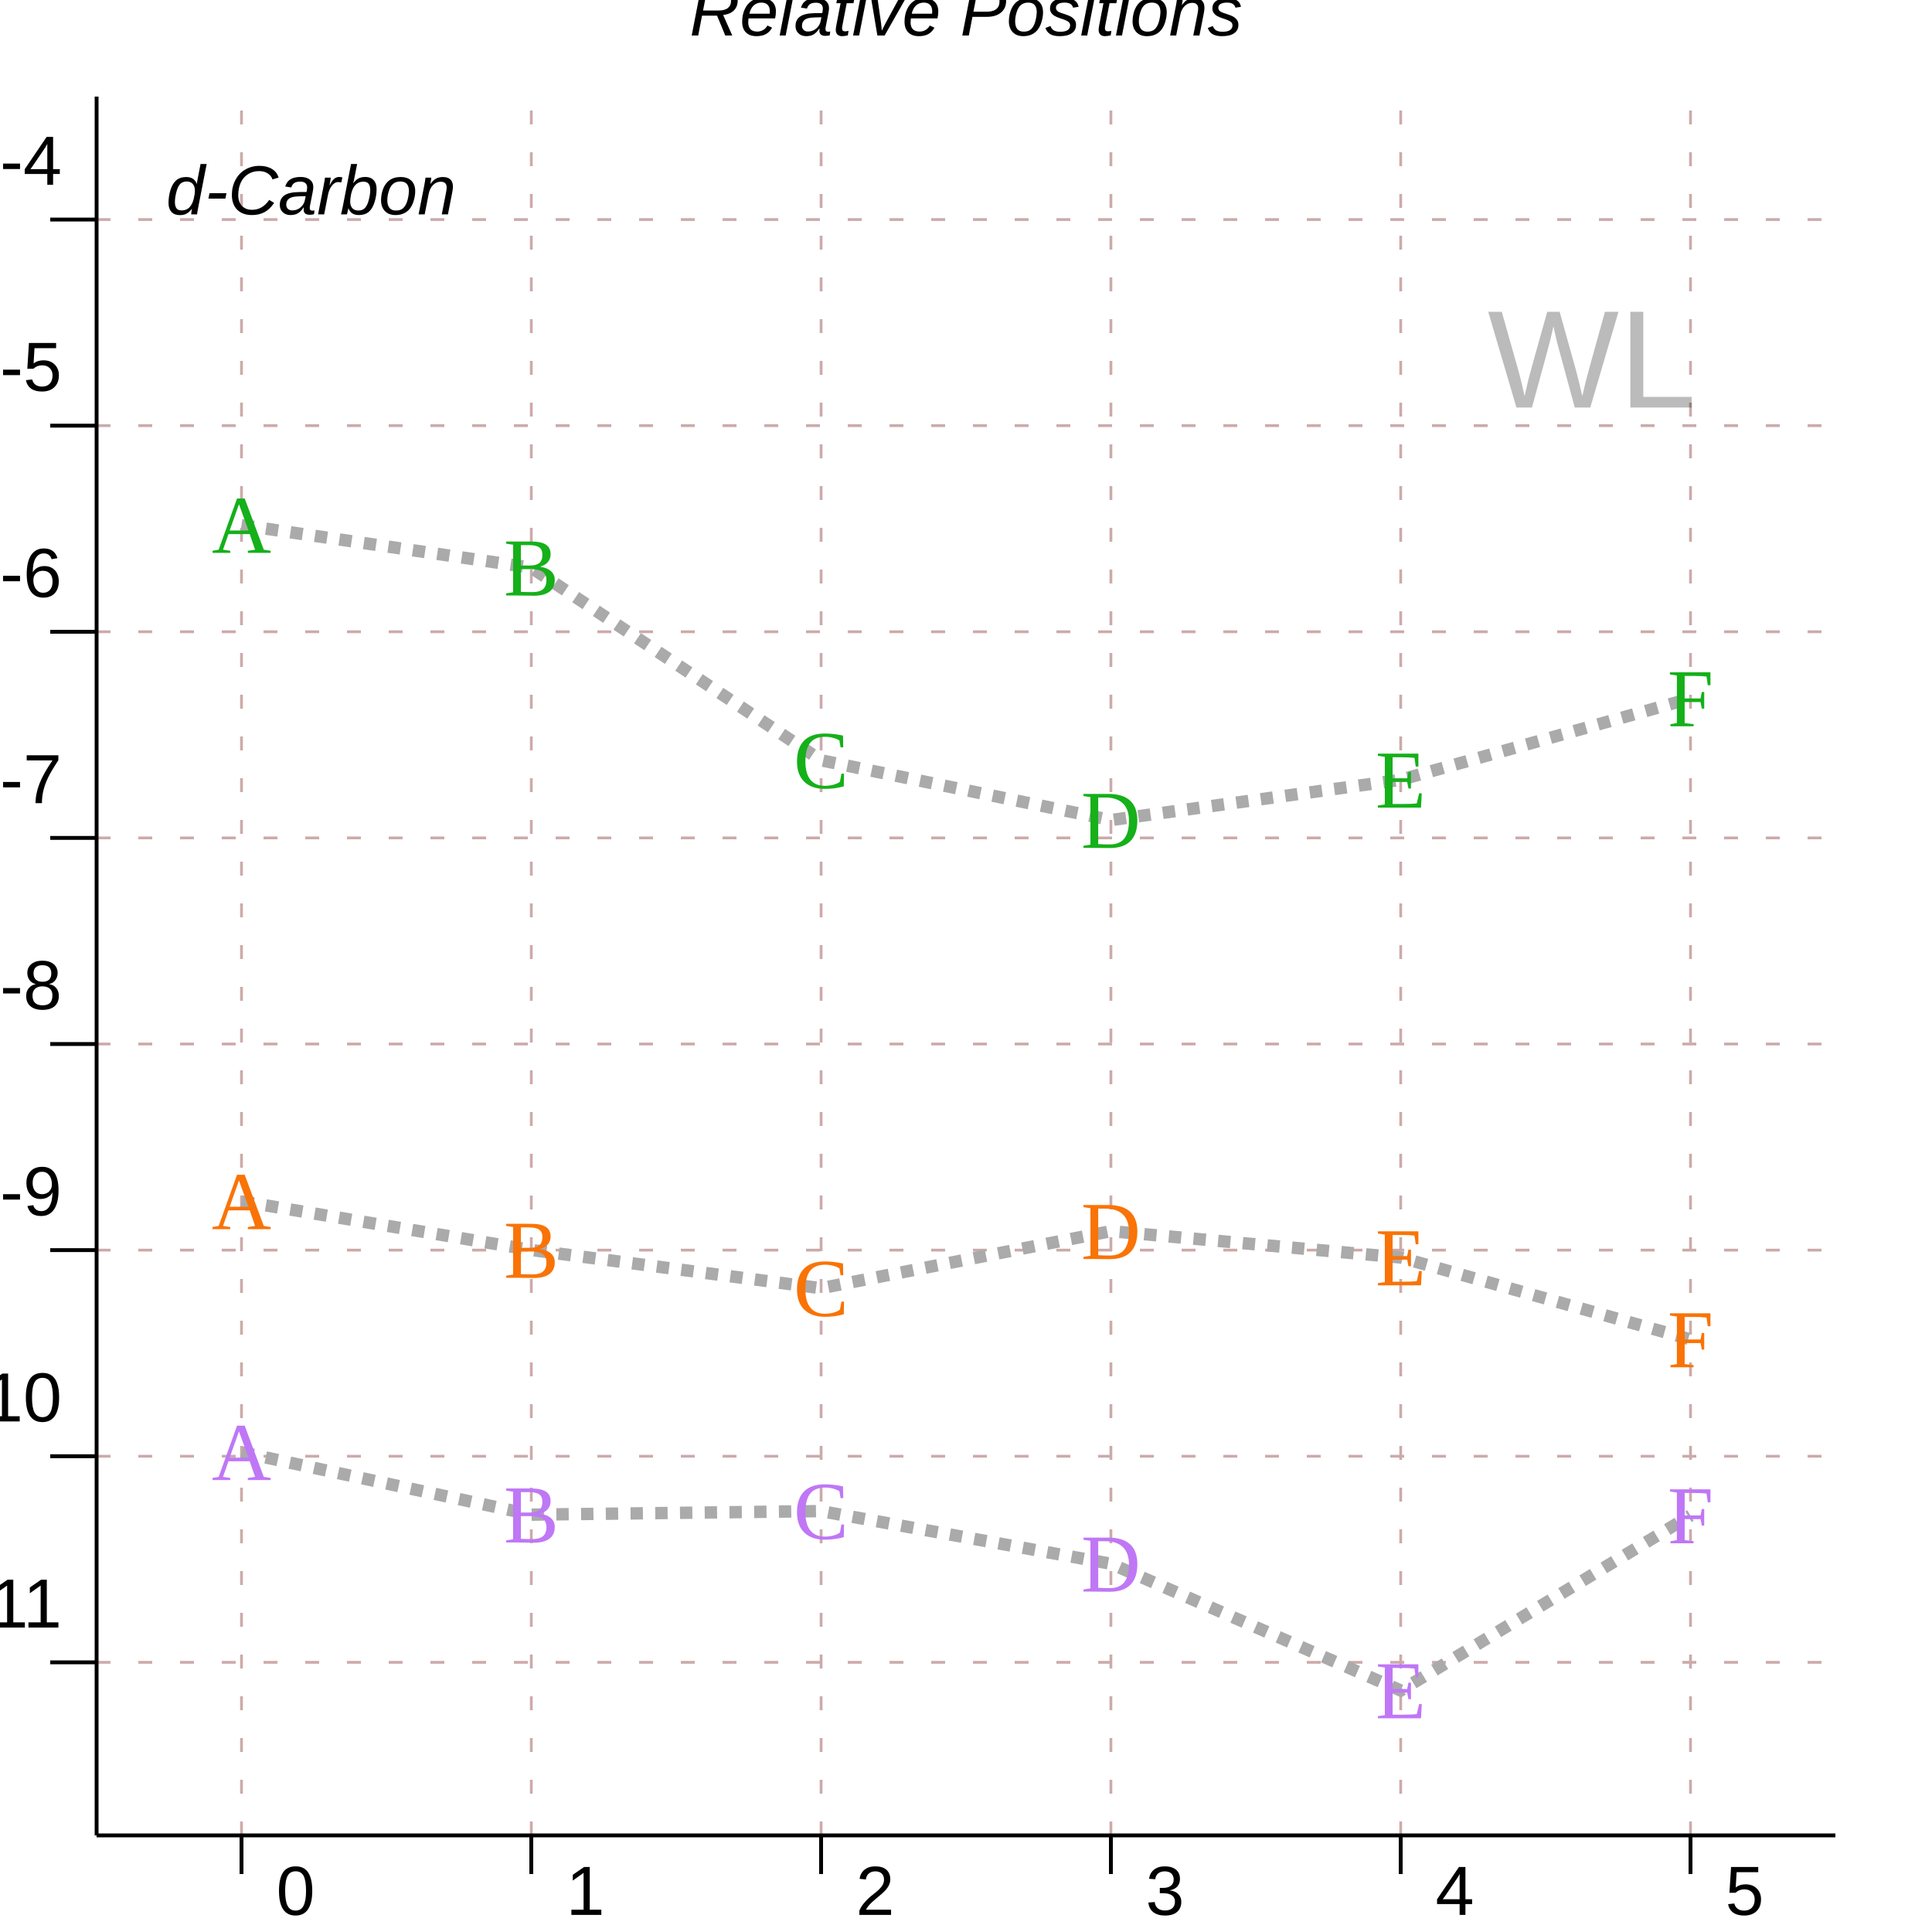
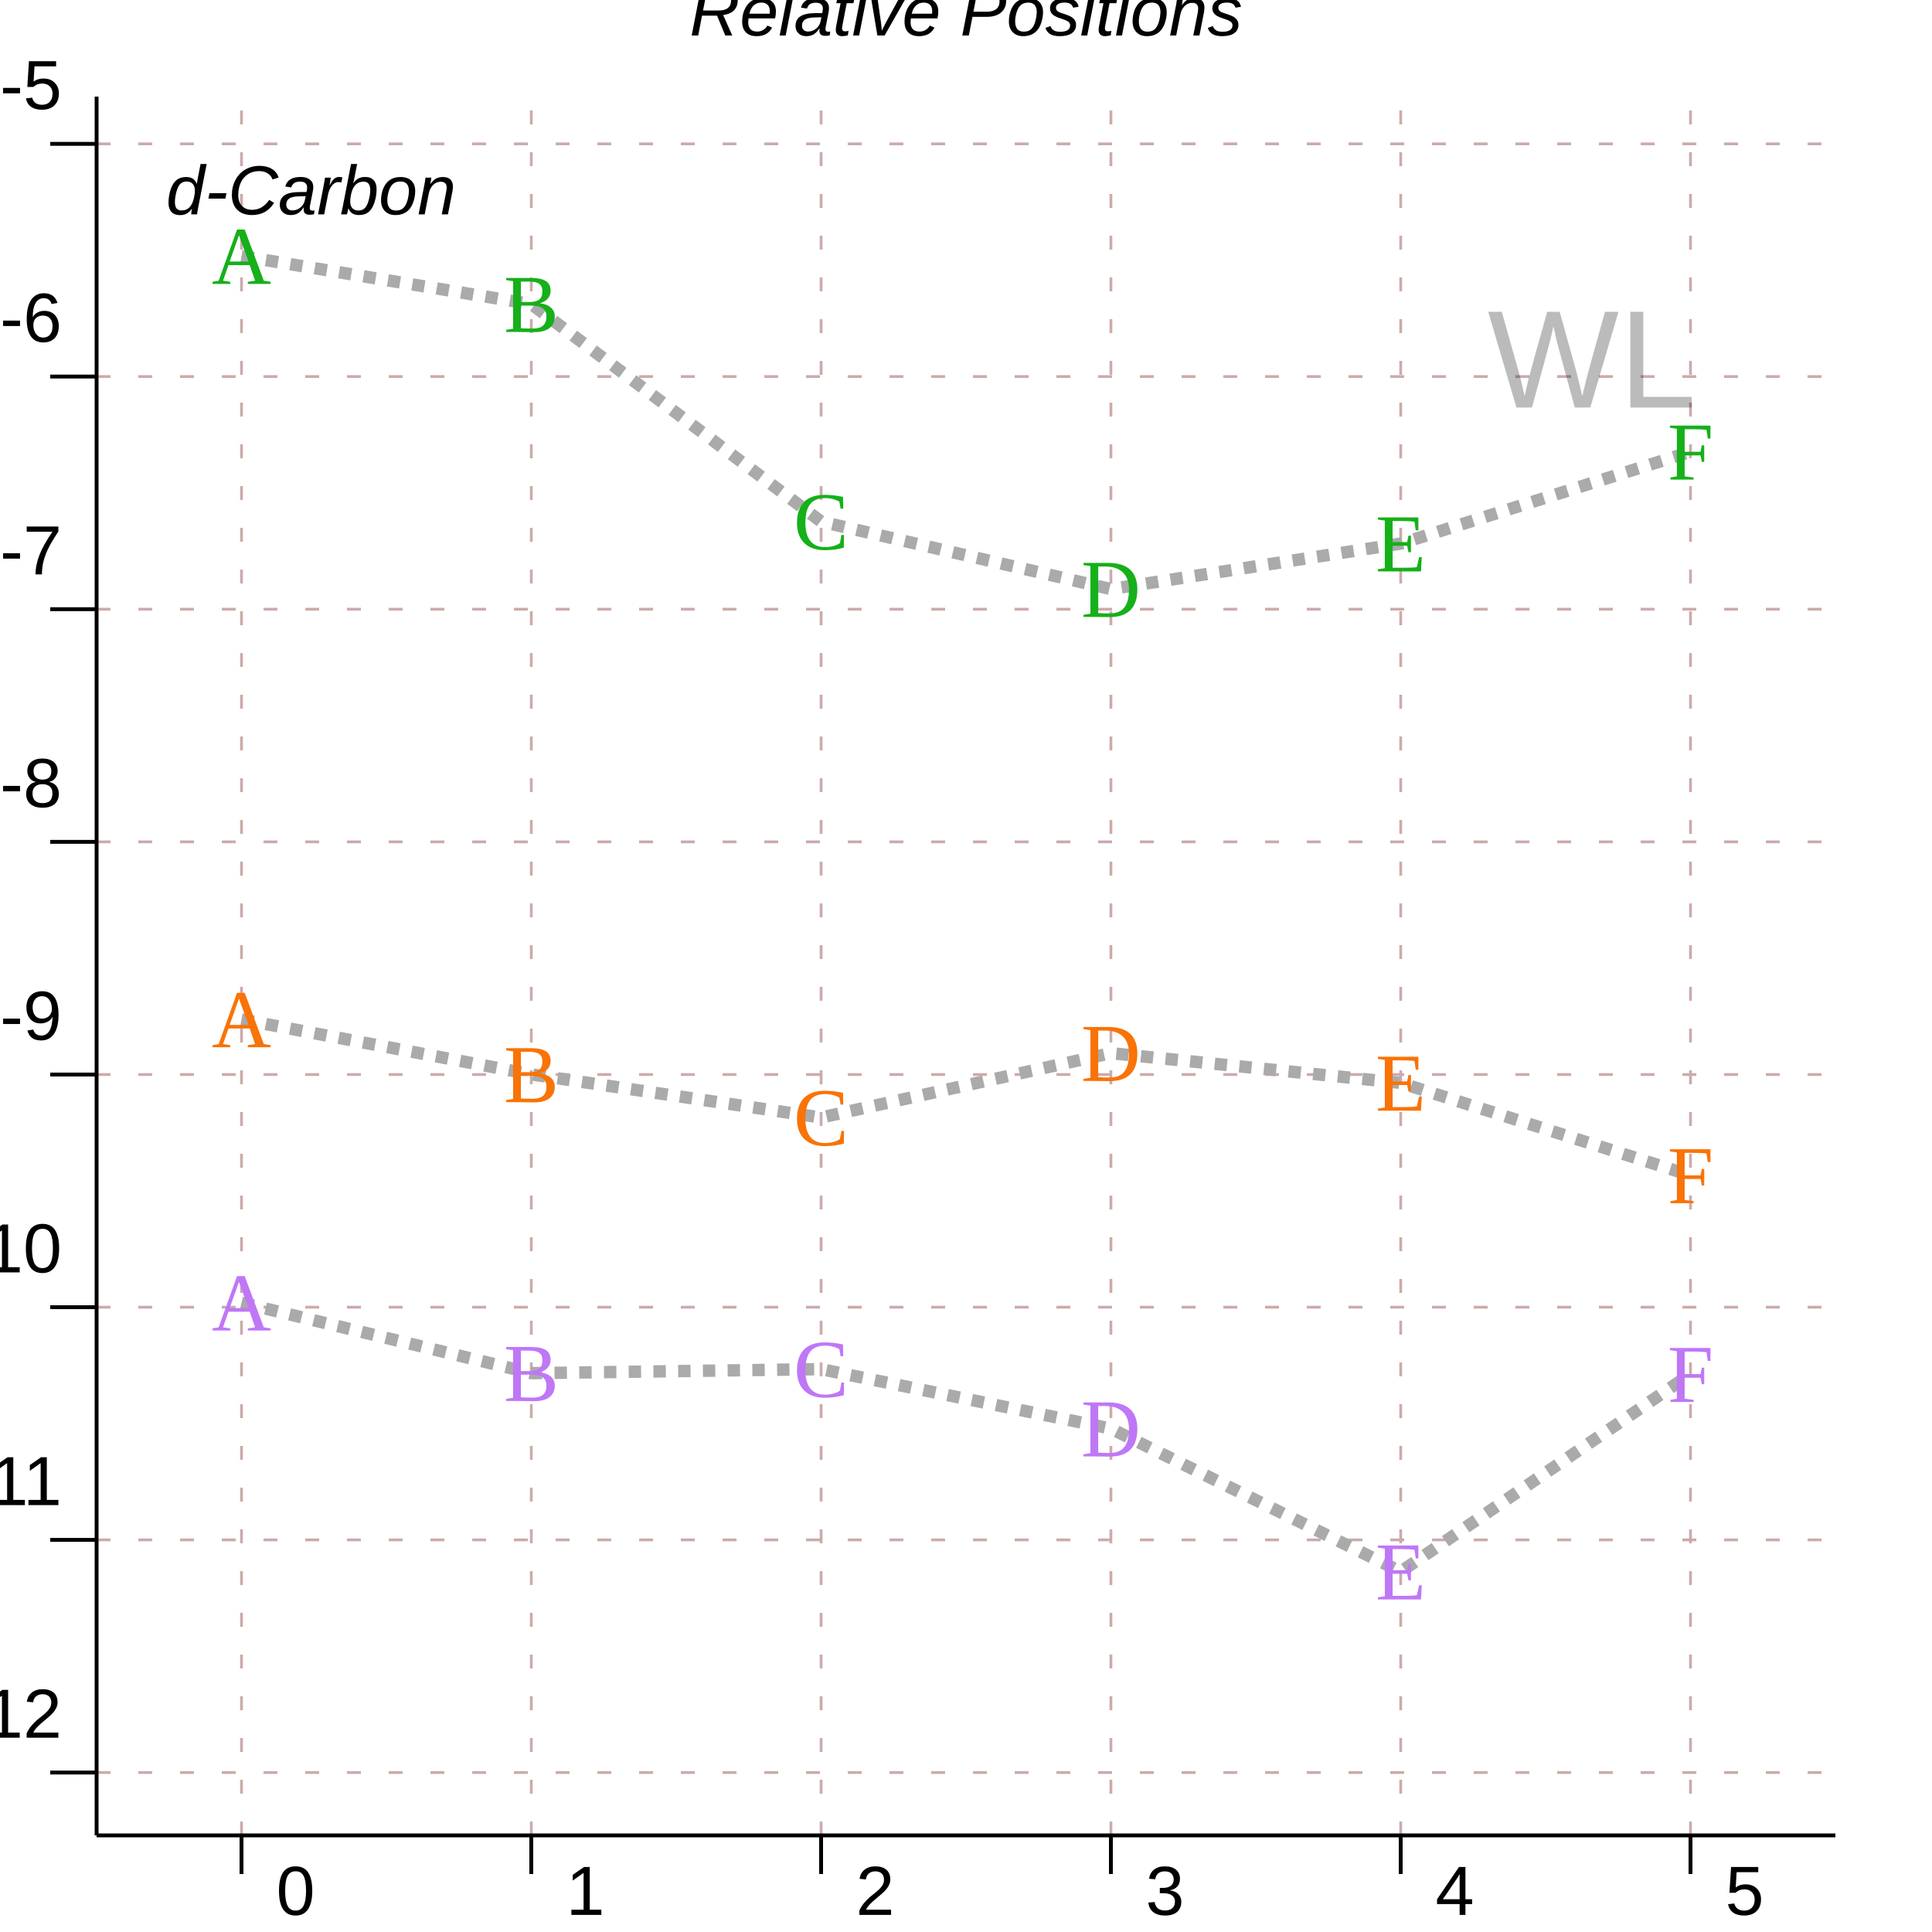
<svg xmlns="http://www.w3.org/2000/svg" version="1.1" viewBox="0 0 500 500">
  <g>
    <g stroke-dasharray="3.6 7.2" stroke-width="0.72" stroke="#caa">
      <line x1="62.50" x2="62.50" y1="475.00" y2="25.00" />
      <line x1="137.50" x2="137.50" y1="475.00" y2="25.00" />
      <line x1="212.50" x2="212.50" y1="475.00" y2="25.00" />
      <line x1="287.50" x2="287.50" y1="475.00" y2="25.00" />
      <line x1="362.50" x2="362.50" y1="475.00" y2="25.00" />
      <line x1="437.50" x2="437.50" y1="475.00" y2="25.00" />
-       <line x1="25.00" x2="475.00" y1="430.21" y2="430.21" />
-       <line x1="25.00" x2="475.00" y1="376.87" y2="376.87" />
-       <line x1="25.00" x2="475.00" y1="323.53" y2="323.53" />
-       <line x1="25.00" x2="475.00" y1="270.19" y2="270.19" />
-       <line x1="25.00" x2="475.00" y1="216.85" y2="216.85" />
-       <line x1="25.00" x2="475.00" y1="163.50" y2="163.50" />
-       <line x1="25.00" x2="475.00" y1="110.16" y2="110.16" />
-       <line x1="25.00" x2="475.00" y1="56.82" y2="56.82" />
+       <line x1="25.00" x2="475.00" y1="458.73" y2="458.73" />
+       <line x1="25.00" x2="475.00" y1="398.52" y2="398.52" />
+       <line x1="25.00" x2="475.00" y1="338.30" y2="338.30" />
+       <line x1="25.00" x2="475.00" y1="278.09" y2="278.09" />
+       <line x1="25.00" x2="475.00" y1="217.87" y2="217.87" />
+       <line x1="25.00" x2="475.00" y1="157.66" y2="157.66" />
+       <line x1="25.00" x2="475.00" y1="97.45" y2="97.45" />
+       <line x1="25.00" x2="475.00" y1="37.23" y2="37.23" />
    </g>
    <g>
      <text dominant-baseline="hanging" dx="-36.0" dy="18.0" fill="#0004" font-family="Arial, sans-serif" font-size="36" stroke="none" text-anchor="end" x="475.00" y="62.50">WL</text>
    </g>
    <g>
      <text dominant-baseline="text-bottom" dy="-12.0" fill="black" font-family="Arial, sans-serif" font-size="18.0" font-style="italic" stroke="none" text-anchor="middle" x="250.00" y="25.00">Relative Positions</text>
    </g>
    <g>
      <text dominant-baseline="hanging" dx="18.0" dy="18.0" fill="black" font-family="Arial, sans-serif" font-size="18.0" font-style="italic" stroke="none" text-anchor="beginning" text-orientation="sideways" x="25.00" y="25.00">d-Carbon</text>
    </g>
-     <polyline fill="none" points="62.50,135.89 137.50,146.91 212.50,196.76 287.50,212.23 362.50,201.81 437.50,180.76" stroke-dasharray="3.2 3.2" stroke-width="3.2" stroke="#aaa" />
-     <polyline fill="none" points="62.50,310.90 137.50,323.49 212.50,333.39 287.50,318.62 362.50,325.44 437.50,346.65" stroke-dasharray="3.2 3.2" stroke-width="3.2" stroke="#aaa" />
-     <polyline fill="none" points="62.50,375.84 137.50,391.99 212.50,391.07 287.50,404.70 362.50,437.50 437.50,392.21" stroke-dasharray="3.2 3.2" stroke-width="3.2" stroke="#aaa" />
+     <polyline fill="none" points="62.50,66.28 137.50,78.71 212.50,134.99 287.50,152.45 362.50,140.68 437.50,116.92" stroke-dasharray="3.2 3.2" stroke-width="3.2" stroke="#aaa" />
+     <polyline fill="none" points="62.50,263.83 137.50,278.04 212.50,289.22 287.50,272.55 362.50,280.25 437.50,304.19" stroke-dasharray="3.2 3.2" stroke-width="3.2" stroke="#aaa" />
+     <polyline fill="none" points="62.50,337.14 137.50,355.37 212.50,354.33 287.50,369.72 362.50,406.74 437.50,355.62" stroke-dasharray="3.2 3.2" stroke-width="3.2" stroke="#aaa" />
    <g>
-       <text dominant-baseline="central" fill="#15b01a" font-size="21.333" stroke="none" text-anchor="middle" x="62.50" y="135.89">A</text>
-       <text dominant-baseline="central" fill="#15b01a" font-size="21.333" stroke="none" text-anchor="middle" x="137.50" y="146.91">B</text>
-       <text dominant-baseline="central" fill="#15b01a" font-size="21.333" stroke="none" text-anchor="middle" x="212.50" y="196.76">C</text>
-       <text dominant-baseline="central" fill="#15b01a" font-size="21.333" stroke="none" text-anchor="middle" x="287.50" y="212.23">D</text>
-       <text dominant-baseline="central" fill="#15b01a" font-size="21.333" stroke="none" text-anchor="middle" x="362.50" y="201.81">E</text>
-       <text dominant-baseline="central" fill="#15b01a" font-size="21.333" stroke="none" text-anchor="middle" x="437.50" y="180.76">F</text>
+       <text dominant-baseline="central" fill="#15b01a" font-size="21.333" stroke="none" text-anchor="middle" x="62.50" y="66.28">A</text>
+       <text dominant-baseline="central" fill="#15b01a" font-size="21.333" stroke="none" text-anchor="middle" x="137.50" y="78.71">B</text>
+       <text dominant-baseline="central" fill="#15b01a" font-size="21.333" stroke="none" text-anchor="middle" x="212.50" y="134.99">C</text>
+       <text dominant-baseline="central" fill="#15b01a" font-size="21.333" stroke="none" text-anchor="middle" x="287.50" y="152.45">D</text>
+       <text dominant-baseline="central" fill="#15b01a" font-size="21.333" stroke="none" text-anchor="middle" x="362.50" y="140.68">E</text>
+       <text dominant-baseline="central" fill="#15b01a" font-size="21.333" stroke="none" text-anchor="middle" x="437.50" y="116.92">F</text>
    </g>
    <g>
-       <text dominant-baseline="central" fill="#f97306" font-size="21.333" stroke="none" text-anchor="middle" x="62.50" y="310.90">A</text>
-       <text dominant-baseline="central" fill="#f97306" font-size="21.333" stroke="none" text-anchor="middle" x="137.50" y="323.49">B</text>
-       <text dominant-baseline="central" fill="#f97306" font-size="21.333" stroke="none" text-anchor="middle" x="212.50" y="333.39">C</text>
-       <text dominant-baseline="central" fill="#f97306" font-size="21.333" stroke="none" text-anchor="middle" x="287.50" y="318.62">D</text>
-       <text dominant-baseline="central" fill="#f97306" font-size="21.333" stroke="none" text-anchor="middle" x="362.50" y="325.44">E</text>
-       <text dominant-baseline="central" fill="#f97306" font-size="21.333" stroke="none" text-anchor="middle" x="437.50" y="346.65">F</text>
+       <text dominant-baseline="central" fill="#f97306" font-size="21.333" stroke="none" text-anchor="middle" x="62.50" y="263.83">A</text>
+       <text dominant-baseline="central" fill="#f97306" font-size="21.333" stroke="none" text-anchor="middle" x="137.50" y="278.04">B</text>
+       <text dominant-baseline="central" fill="#f97306" font-size="21.333" stroke="none" text-anchor="middle" x="212.50" y="289.22">C</text>
+       <text dominant-baseline="central" fill="#f97306" font-size="21.333" stroke="none" text-anchor="middle" x="287.50" y="272.55">D</text>
+       <text dominant-baseline="central" fill="#f97306" font-size="21.333" stroke="none" text-anchor="middle" x="362.50" y="280.25">E</text>
+       <text dominant-baseline="central" fill="#f97306" font-size="21.333" stroke="none" text-anchor="middle" x="437.50" y="304.19">F</text>
    </g>
    <g>
-       <text dominant-baseline="central" fill="#bf77f6" font-size="21.333" stroke="none" text-anchor="middle" x="62.50" y="375.84">A</text>
-       <text dominant-baseline="central" fill="#bf77f6" font-size="21.333" stroke="none" text-anchor="middle" x="137.50" y="391.99">B</text>
-       <text dominant-baseline="central" fill="#bf77f6" font-size="21.333" stroke="none" text-anchor="middle" x="212.50" y="391.07">C</text>
-       <text dominant-baseline="central" fill="#bf77f6" font-size="21.333" stroke="none" text-anchor="middle" x="287.50" y="404.70">D</text>
-       <text dominant-baseline="central" fill="#bf77f6" font-size="21.333" stroke="none" text-anchor="middle" x="362.50" y="437.50">E</text>
-       <text dominant-baseline="central" fill="#bf77f6" font-size="21.333" stroke="none" text-anchor="middle" x="437.50" y="392.21">F</text>
+       <text dominant-baseline="central" fill="#bf77f6" font-size="21.333" stroke="none" text-anchor="middle" x="62.50" y="337.14">A</text>
+       <text dominant-baseline="central" fill="#bf77f6" font-size="21.333" stroke="none" text-anchor="middle" x="137.50" y="355.37">B</text>
+       <text dominant-baseline="central" fill="#bf77f6" font-size="21.333" stroke="none" text-anchor="middle" x="212.50" y="354.33">C</text>
+       <text dominant-baseline="central" fill="#bf77f6" font-size="21.333" stroke="none" text-anchor="middle" x="287.50" y="369.72">D</text>
+       <text dominant-baseline="central" fill="#bf77f6" font-size="21.333" stroke="none" text-anchor="middle" x="362.50" y="406.74">E</text>
+       <text dominant-baseline="central" fill="#bf77f6" font-size="21.333" stroke="none" text-anchor="middle" x="437.50" y="355.62">F</text>
    </g>
    <g stroke="black">
      <line x1="62.50" x2="62.50" y1="475.00" y2="485.00" />
      <line x1="137.50" x2="137.50" y1="475.00" y2="485.00" />
      <line x1="212.50" x2="212.50" y1="475.00" y2="485.00" />
      <line x1="287.50" x2="287.50" y1="475.00" y2="485.00" />
      <line x1="362.50" x2="362.50" y1="475.00" y2="485.00" />
      <line x1="437.50" x2="437.50" y1="475.00" y2="485.00" />
      <g fill="black" font-family="Arial, sans-serif" font-size="18.0" stroke="none" text-anchor="start" transform="translate(9.0 0.0)">
        <text x="62.50" y="495.57">0</text>
        <text x="137.50" y="495.57">1</text>
        <text x="212.50" y="495.57">2</text>
        <text x="287.50" y="495.57">3</text>
        <text x="362.50" y="495.57">4</text>
        <text x="437.50" y="495.57">5</text>
      </g>
      <line x1="25.00" x2="475.00" y1="475.00" y2="475.00" />
    </g>
    <g stroke="black">
-       <line x1="25.00" x2="13.00" y1="430.21" y2="430.21" />
-       <line x1="25.00" x2="13.00" y1="376.87" y2="376.87" />
-       <line x1="25.00" x2="13.00" y1="323.53" y2="323.53" />
-       <line x1="25.00" x2="13.00" y1="270.19" y2="270.19" />
-       <line x1="25.00" x2="13.00" y1="216.85" y2="216.85" />
-       <line x1="25.00" x2="13.00" y1="163.50" y2="163.50" />
-       <line x1="25.00" x2="13.00" y1="110.16" y2="110.16" />
-       <line x1="25.00" x2="13.00" y1="56.82" y2="56.82" />
+       <line x1="25.00" x2="13.00" y1="458.73" y2="458.73" />
+       <line x1="25.00" x2="13.00" y1="398.52" y2="398.52" />
+       <line x1="25.00" x2="13.00" y1="338.30" y2="338.30" />
+       <line x1="25.00" x2="13.00" y1="278.09" y2="278.09" />
+       <line x1="25.00" x2="13.00" y1="217.87" y2="217.87" />
+       <line x1="25.00" x2="13.00" y1="157.66" y2="157.66" />
+       <line x1="25.00" x2="13.00" y1="97.45" y2="97.45" />
+       <line x1="25.00" x2="13.00" y1="37.23" y2="37.23" />
      <g fill="black" font-family="Arial, sans-serif" font-size="18.0" stroke="none" text-anchor="end">
-         <text x="16.00" y="421.21">-11</text>
-         <text x="16.00" y="367.87">-10</text>
-         <text x="16.00" y="314.53">-9</text>
-         <text x="16.00" y="261.19">-8</text>
-         <text x="16.00" y="207.85">-7</text>
-         <text x="16.00" y="154.50">-6</text>
-         <text x="16.00" y="101.16">-5</text>
-         <text x="16.00" y="47.82">-4</text>
+         <text x="16.00" y="449.73">-12</text>
+         <text x="16.00" y="389.52">-11</text>
+         <text x="16.00" y="329.30">-10</text>
+         <text x="16.00" y="269.09">-9</text>
+         <text x="16.00" y="208.87">-8</text>
+         <text x="16.00" y="148.66">-7</text>
+         <text x="16.00" y="88.45">-6</text>
+         <text x="16.00" y="28.23">-5</text>
      </g>
      <line x1="25.00" x2="25.00" y1="475.00" y2="25.00" />
    </g>
  </g>
</svg>
